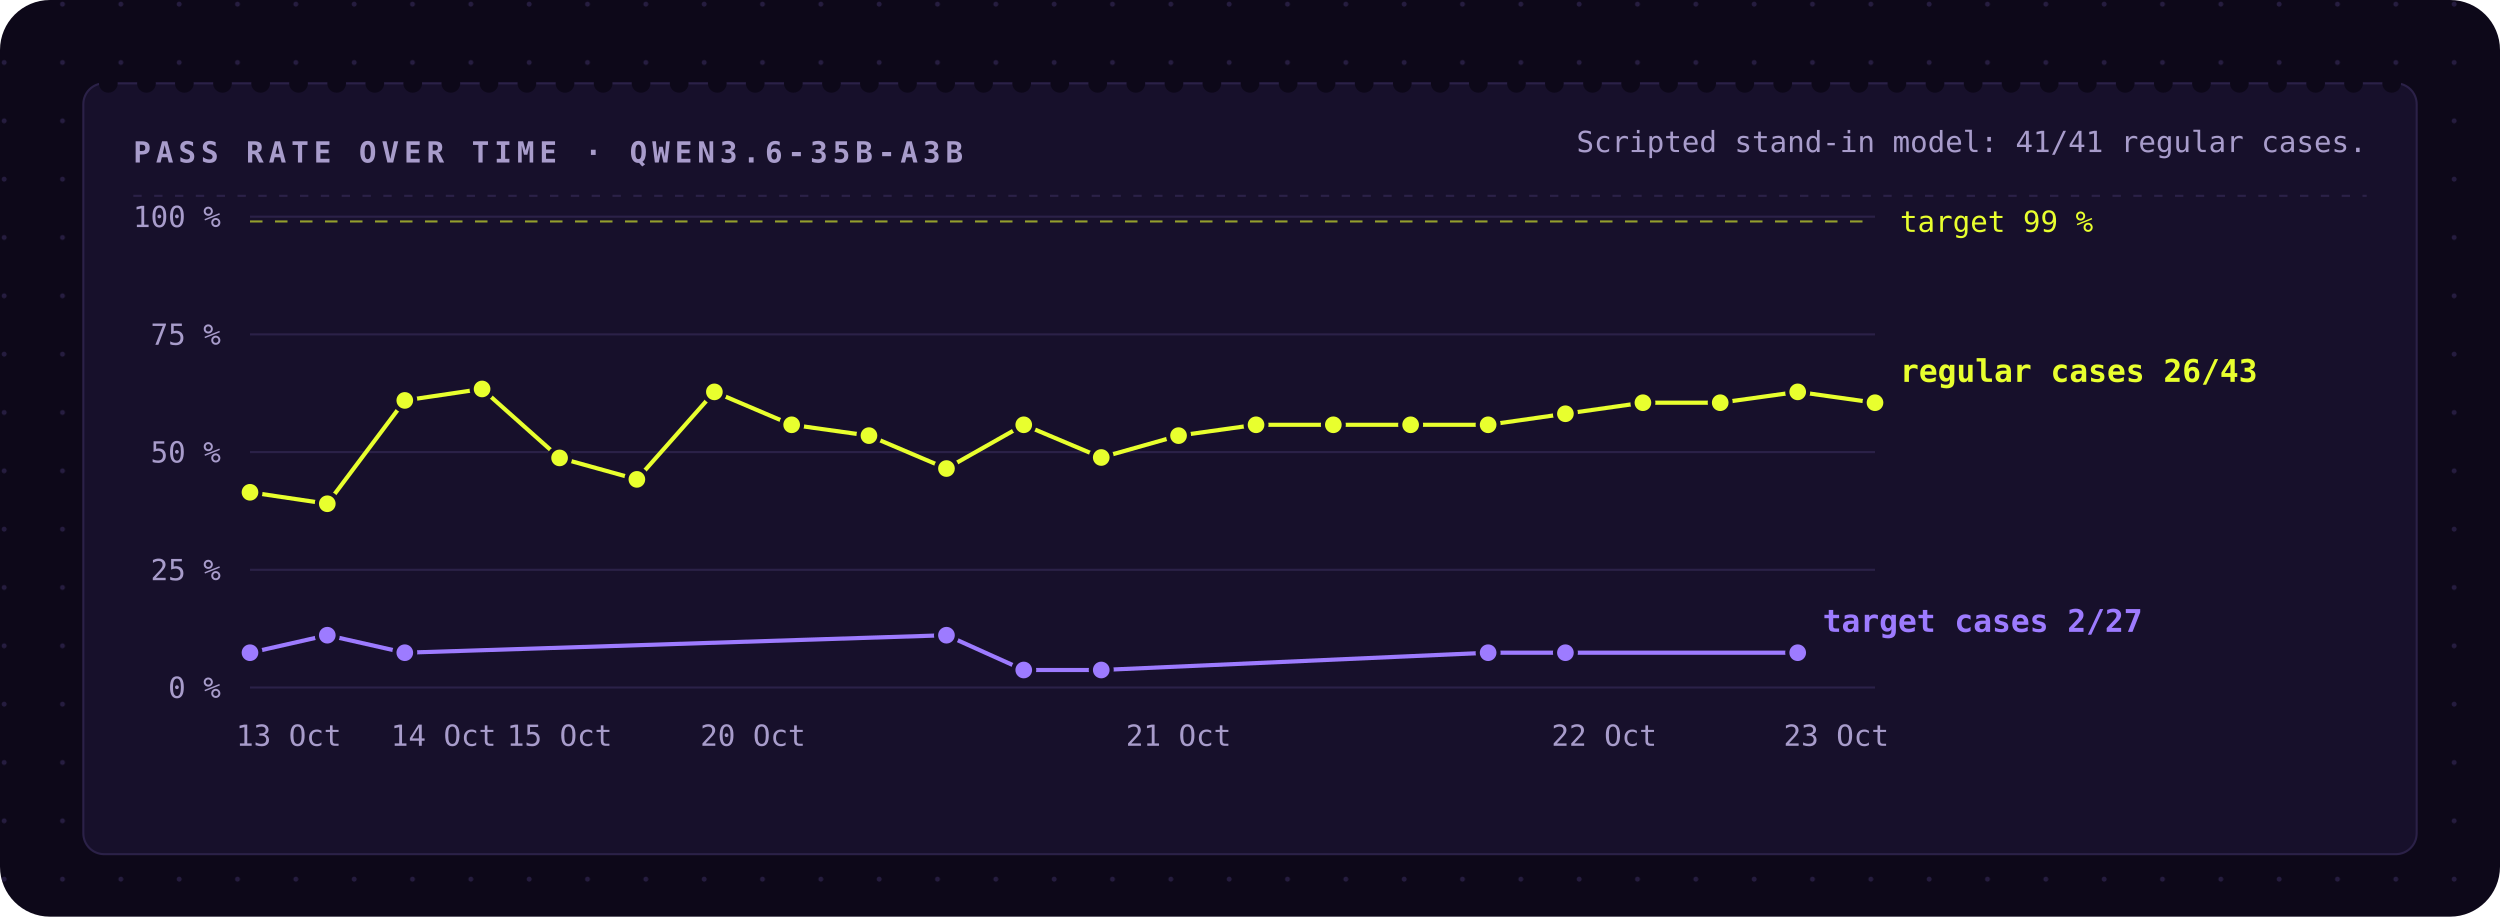
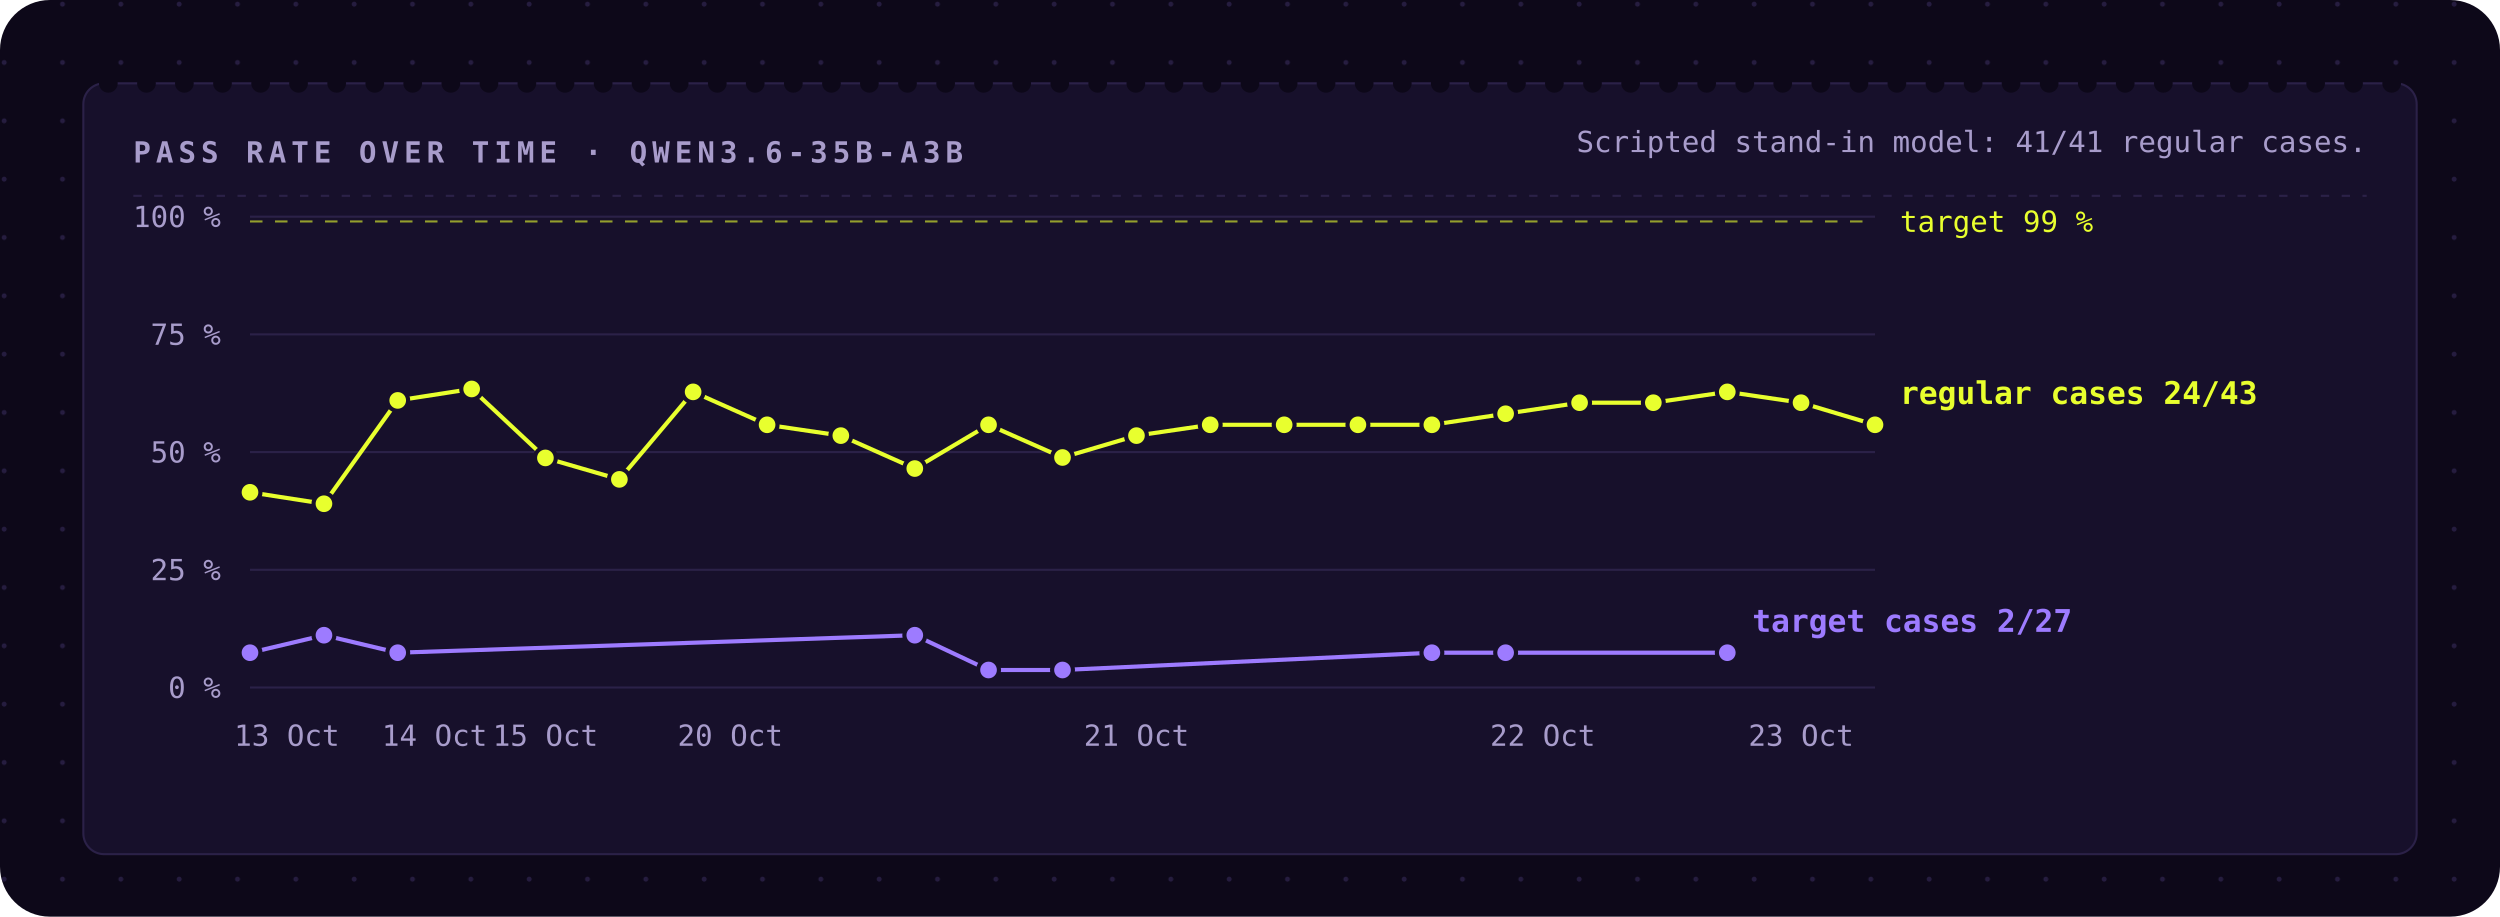
<svg xmlns="http://www.w3.org/2000/svg" width="1200" height="440" viewBox="0 0 1200 440" role="img" aria-labelledby="t d">
  <style>text{font-family:ui-monospace, 'JetBrains Mono', 'SF Mono', Menlo, Consolas, 'DejaVu Sans Mono', monospace}</style>
  <defs>
    <filter id="glow" filterUnits="userSpaceOnUse" x="0" y="0" width="1200" height="440">
      <feGaussianBlur stdDeviation="6" />
    </filter>
    <filter id="soft" filterUnits="userSpaceOnUse" x="0" y="0" width="1200" height="440">
      <feGaussianBlur stdDeviation="2.2" />
    </filter>
  </defs>
  <rect width="1200" height="440" rx="24" fill="#0D0819" />
  <pattern id="dots" width="28" height="28" patternUnits="userSpaceOnUse">
    <circle cx="2" cy="2" r="1.2" fill="#2B2148" />
  </pattern>
  <rect width="1200" height="440" rx="24" fill="url(#dots)" opacity="0.8" />
  <rect x="40" y="40" width="1120" height="370" rx="10" fill="#17102B" stroke="#2B2148" />
  <circle cx="52" cy="40" r="4.5" fill="#0D0819" />
  <circle cx="70.3" cy="40" r="4.5" fill="#0D0819" />
  <circle cx="88.5" cy="40" r="4.5" fill="#0D0819" />
  <circle cx="106.8" cy="40" r="4.5" fill="#0D0819" />
  <circle cx="125.1" cy="40" r="4.5" fill="#0D0819" />
  <circle cx="143.3" cy="40" r="4.5" fill="#0D0819" />
  <circle cx="161.6" cy="40" r="4.5" fill="#0D0819" />
  <circle cx="179.9" cy="40" r="4.5" fill="#0D0819" />
  <circle cx="198.1" cy="40" r="4.5" fill="#0D0819" />
  <circle cx="216.4" cy="40" r="4.5" fill="#0D0819" />
  <circle cx="234.7" cy="40" r="4.5" fill="#0D0819" />
  <circle cx="252.9" cy="40" r="4.5" fill="#0D0819" />
  <circle cx="271.2" cy="40" r="4.5" fill="#0D0819" />
  <circle cx="289.5" cy="40" r="4.5" fill="#0D0819" />
  <circle cx="307.7" cy="40" r="4.5" fill="#0D0819" />
  <circle cx="326" cy="40" r="4.5" fill="#0D0819" />
  <circle cx="344.3" cy="40" r="4.5" fill="#0D0819" />
  <circle cx="362.5" cy="40" r="4.5" fill="#0D0819" />
  <circle cx="380.8" cy="40" r="4.5" fill="#0D0819" />
  <circle cx="399.1" cy="40" r="4.5" fill="#0D0819" />
  <circle cx="417.3" cy="40" r="4.5" fill="#0D0819" />
  <circle cx="435.6" cy="40" r="4.5" fill="#0D0819" />
  <circle cx="453.9" cy="40" r="4.5" fill="#0D0819" />
  <circle cx="472.1" cy="40" r="4.5" fill="#0D0819" />
  <circle cx="490.4" cy="40" r="4.5" fill="#0D0819" />
  <circle cx="508.7" cy="40" r="4.5" fill="#0D0819" />
  <circle cx="526.9" cy="40" r="4.5" fill="#0D0819" />
  <circle cx="545.2" cy="40" r="4.5" fill="#0D0819" />
  <circle cx="563.5" cy="40" r="4.5" fill="#0D0819" />
  <circle cx="581.7" cy="40" r="4.5" fill="#0D0819" />
  <circle cx="600" cy="40" r="4.5" fill="#0D0819" />
  <circle cx="618.3" cy="40" r="4.5" fill="#0D0819" />
  <circle cx="636.5" cy="40" r="4.5" fill="#0D0819" />
  <circle cx="654.8" cy="40" r="4.5" fill="#0D0819" />
  <circle cx="673.1" cy="40" r="4.5" fill="#0D0819" />
  <circle cx="691.3" cy="40" r="4.5" fill="#0D0819" />
  <circle cx="709.6" cy="40" r="4.5" fill="#0D0819" />
  <circle cx="727.9" cy="40" r="4.5" fill="#0D0819" />
  <circle cx="746.1" cy="40" r="4.5" fill="#0D0819" />
  <circle cx="764.4" cy="40" r="4.5" fill="#0D0819" />
  <circle cx="782.7" cy="40" r="4.5" fill="#0D0819" />
  <circle cx="800.9" cy="40" r="4.5" fill="#0D0819" />
  <circle cx="819.2" cy="40" r="4.5" fill="#0D0819" />
  <circle cx="837.5" cy="40" r="4.5" fill="#0D0819" />
  <circle cx="855.7" cy="40" r="4.5" fill="#0D0819" />
  <circle cx="874" cy="40" r="4.5" fill="#0D0819" />
  <circle cx="892.3" cy="40" r="4.5" fill="#0D0819" />
  <circle cx="910.5" cy="40" r="4.5" fill="#0D0819" />
  <circle cx="928.8" cy="40" r="4.5" fill="#0D0819" />
  <circle cx="947.1" cy="40" r="4.5" fill="#0D0819" />
  <circle cx="965.3" cy="40" r="4.5" fill="#0D0819" />
  <circle cx="983.6" cy="40" r="4.5" fill="#0D0819" />
  <circle cx="1001.9" cy="40" r="4.5" fill="#0D0819" />
  <circle cx="1020.1" cy="40" r="4.5" fill="#0D0819" />
  <circle cx="1038.4" cy="40" r="4.5" fill="#0D0819" />
  <circle cx="1056.7" cy="40" r="4.5" fill="#0D0819" />
  <circle cx="1074.9" cy="40" r="4.5" fill="#0D0819" />
  <circle cx="1093.2" cy="40" r="4.5" fill="#0D0819" />
  <circle cx="1111.5" cy="40" r="4.5" fill="#0D0819" />
  <circle cx="1129.7" cy="40" r="4.5" fill="#0D0819" />
  <circle cx="1148" cy="40" r="4.5" fill="#0D0819" />
  <text x="64" y="78" font-size="14" fill="#A89CCB" font-weight="700" letter-spacing="2.4">PASS RATE OVER TIME · QWEN3.6-35B-A3B</text>
  <text x="1136" y="78" font-size="14" fill="#A89CCB" text-anchor="end" />
  <line x1="64" y1="94" x2="1136" y2="94" stroke="#2B2148" stroke-dasharray="4 6" />
  <line x1="120" y1="330" x2="900" y2="330" stroke="#2B2148" />
  <text x="106" y="335" font-size="14" fill="#A89CCB" text-anchor="end">0 %</text>
  <line x1="120" y1="273.5" x2="900" y2="273.5" stroke="#2B2148" />
  <text x="106" y="278.5" font-size="14" fill="#A89CCB" text-anchor="end">25 %</text>
  <line x1="120" y1="217" x2="900" y2="217" stroke="#2B2148" />
  <text x="106" y="222" font-size="14" fill="#A89CCB" text-anchor="end">50 %</text>
  <line x1="120" y1="160.5" x2="900" y2="160.5" stroke="#2B2148" />
  <text x="106" y="165.5" font-size="14" fill="#A89CCB" text-anchor="end">75 %</text>
  <line x1="120" y1="104" x2="900" y2="104" stroke="#2B2148" />
  <text x="106" y="109" font-size="14" fill="#A89CCB" text-anchor="end">100 %</text>
  <line x1="120" y1="106.3" x2="900" y2="106.3" stroke="#E8FF2E" stroke-dasharray="6 6" opacity="0.6" />
  <text x="912" y="111.3" font-size="14" fill="#E8FF2E">target 99 %</text>
-   <text x="138.6" y="358" font-size="14" fill="#A89CCB" text-anchor="middle">13 Oct</text>
-   <text x="212.9" y="358" font-size="14" fill="#A89CCB" text-anchor="middle">14 Oct</text>
-   <text x="268.6" y="358" font-size="14" fill="#A89CCB" text-anchor="middle">15 Oct</text>
-   <text x="361.4" y="358" font-size="14" fill="#A89CCB" text-anchor="middle">20 Oct</text>
-   <text x="565.7" y="358" font-size="14" fill="#A89CCB" text-anchor="middle">21 Oct</text>
-   <text x="770" y="358" font-size="14" fill="#A89CCB" text-anchor="middle">22 Oct</text>
-   <text x="881.4" y="358" font-size="14" fill="#A89CCB" text-anchor="middle">23 Oct</text>
-   <path d="M120 236.3 L157.1 241.8 L194.3 192.2 L231.4 186.7 L268.6 219.8 L305.7 230.1 L342.9 188.1 L380 203.9 L417.1 209.1 L454.3 224.9 L491.4 203.9 L528.6 219.6 L565.7 209.1 L602.9 203.9 L640 203.9 L677.1 203.9 L714.3 203.9 L751.4 198.6 L788.6 193.3 L825.7 193.3 L862.9 188.1 L900 193.3" fill="none" stroke="#E8FF2E" stroke-width="2" stroke-linejoin="round" />
+   <text x="137.7" y="358" font-size="14" fill="#A89CCB" text-anchor="middle">13 Oct</text>
+   <text x="208.6" y="358" font-size="14" fill="#A89CCB" text-anchor="middle">14 Oct</text>
+   <text x="261.8" y="358" font-size="14" fill="#A89CCB" text-anchor="middle">15 Oct</text>
+   <text x="350.5" y="358" font-size="14" fill="#A89CCB" text-anchor="middle">20 Oct</text>
+   <text x="545.5" y="358" font-size="14" fill="#A89CCB" text-anchor="middle">21 Oct</text>
+   <text x="740.5" y="358" font-size="14" fill="#A89CCB" text-anchor="middle">22 Oct</text>
+   <text x="864.5" y="358" font-size="14" fill="#A89CCB" text-anchor="middle">23 Oct</text>
+   <path d="M120 236.3 L155.5 241.8 L190.9 192.2 L226.4 186.7 L261.8 219.8 L297.3 230.1 L332.7 188.1 L368.2 203.9 L403.6 209.1 L439.1 224.9 L474.5 203.9 L510 219.6 L545.5 209.1 L580.9 203.9 L616.4 203.9 L651.8 203.9 L687.3 203.9 L722.7 198.6 L758.2 193.3 L793.6 193.3 L829.1 188.1 L864.5 193.3 L900 203.9" fill="none" stroke="#E8FF2E" stroke-width="2" stroke-linejoin="round" />
  <circle cx="120" cy="236.3" r="5" fill="#E8FF2E" stroke="#17102B" stroke-width="2" />
-   <circle cx="157.1" cy="241.8" r="5" fill="#E8FF2E" stroke="#17102B" stroke-width="2" />
-   <circle cx="194.3" cy="192.2" r="5" fill="#E8FF2E" stroke="#17102B" stroke-width="2" />
-   <circle cx="231.4" cy="186.7" r="5" fill="#E8FF2E" stroke="#17102B" stroke-width="2" />
-   <circle cx="268.6" cy="219.8" r="5" fill="#E8FF2E" stroke="#17102B" stroke-width="2" />
-   <circle cx="305.7" cy="230.1" r="5" fill="#E8FF2E" stroke="#17102B" stroke-width="2" />
-   <circle cx="342.9" cy="188.1" r="5" fill="#E8FF2E" stroke="#17102B" stroke-width="2" />
-   <circle cx="380" cy="203.9" r="5" fill="#E8FF2E" stroke="#17102B" stroke-width="2" />
-   <circle cx="417.1" cy="209.1" r="5" fill="#E8FF2E" stroke="#17102B" stroke-width="2" />
-   <circle cx="454.3" cy="224.9" r="5" fill="#E8FF2E" stroke="#17102B" stroke-width="2" />
-   <circle cx="491.4" cy="203.9" r="5" fill="#E8FF2E" stroke="#17102B" stroke-width="2" />
-   <circle cx="528.6" cy="219.6" r="5" fill="#E8FF2E" stroke="#17102B" stroke-width="2" />
-   <circle cx="565.7" cy="209.1" r="5" fill="#E8FF2E" stroke="#17102B" stroke-width="2" />
-   <circle cx="602.9" cy="203.9" r="5" fill="#E8FF2E" stroke="#17102B" stroke-width="2" />
-   <circle cx="640" cy="203.9" r="5" fill="#E8FF2E" stroke="#17102B" stroke-width="2" />
-   <circle cx="677.1" cy="203.9" r="5" fill="#E8FF2E" stroke="#17102B" stroke-width="2" />
-   <circle cx="714.3" cy="203.9" r="5" fill="#E8FF2E" stroke="#17102B" stroke-width="2" />
-   <circle cx="751.4" cy="198.6" r="5" fill="#E8FF2E" stroke="#17102B" stroke-width="2" />
-   <circle cx="788.6" cy="193.3" r="5" fill="#E8FF2E" stroke="#17102B" stroke-width="2" />
-   <circle cx="825.7" cy="193.3" r="5" fill="#E8FF2E" stroke="#17102B" stroke-width="2" />
-   <circle cx="862.9" cy="188.1" r="5" fill="#E8FF2E" stroke="#17102B" stroke-width="2" />
-   <circle cx="900" cy="193.3" r="5" fill="#E8FF2E" stroke="#17102B" stroke-width="2" />
-   <text x="912" y="183.3" font-size="15" fill="#E8FF2E" font-weight="700">regular cases 26/43</text>
-   <path d="M120 313.3 L157.1 304.9 L194.3 313.3 L454.3 304.9 L491.4 321.6 L528.6 321.6 L714.3 313.3 L751.4 313.3 L862.9 313.3" fill="none" stroke="#9D7BFF" stroke-width="2" stroke-linejoin="round" />
+   <circle cx="155.5" cy="241.8" r="5" fill="#E8FF2E" stroke="#17102B" stroke-width="2" />
+   <circle cx="190.9" cy="192.2" r="5" fill="#E8FF2E" stroke="#17102B" stroke-width="2" />
+   <circle cx="226.4" cy="186.7" r="5" fill="#E8FF2E" stroke="#17102B" stroke-width="2" />
+   <circle cx="261.8" cy="219.8" r="5" fill="#E8FF2E" stroke="#17102B" stroke-width="2" />
+   <circle cx="297.3" cy="230.1" r="5" fill="#E8FF2E" stroke="#17102B" stroke-width="2" />
+   <circle cx="332.7" cy="188.1" r="5" fill="#E8FF2E" stroke="#17102B" stroke-width="2" />
+   <circle cx="368.2" cy="203.9" r="5" fill="#E8FF2E" stroke="#17102B" stroke-width="2" />
+   <circle cx="403.6" cy="209.1" r="5" fill="#E8FF2E" stroke="#17102B" stroke-width="2" />
+   <circle cx="439.1" cy="224.9" r="5" fill="#E8FF2E" stroke="#17102B" stroke-width="2" />
+   <circle cx="474.5" cy="203.9" r="5" fill="#E8FF2E" stroke="#17102B" stroke-width="2" />
+   <circle cx="510" cy="219.6" r="5" fill="#E8FF2E" stroke="#17102B" stroke-width="2" />
+   <circle cx="545.5" cy="209.1" r="5" fill="#E8FF2E" stroke="#17102B" stroke-width="2" />
+   <circle cx="580.9" cy="203.9" r="5" fill="#E8FF2E" stroke="#17102B" stroke-width="2" />
+   <circle cx="616.4" cy="203.9" r="5" fill="#E8FF2E" stroke="#17102B" stroke-width="2" />
+   <circle cx="651.8" cy="203.9" r="5" fill="#E8FF2E" stroke="#17102B" stroke-width="2" />
+   <circle cx="687.3" cy="203.9" r="5" fill="#E8FF2E" stroke="#17102B" stroke-width="2" />
+   <circle cx="722.7" cy="198.6" r="5" fill="#E8FF2E" stroke="#17102B" stroke-width="2" />
+   <circle cx="758.2" cy="193.3" r="5" fill="#E8FF2E" stroke="#17102B" stroke-width="2" />
+   <circle cx="793.6" cy="193.3" r="5" fill="#E8FF2E" stroke="#17102B" stroke-width="2" />
+   <circle cx="829.1" cy="188.1" r="5" fill="#E8FF2E" stroke="#17102B" stroke-width="2" />
+   <circle cx="864.5" cy="193.3" r="5" fill="#E8FF2E" stroke="#17102B" stroke-width="2" />
+   <circle cx="900" cy="203.9" r="5" fill="#E8FF2E" stroke="#17102B" stroke-width="2" />
+   <text x="912" y="193.9" font-size="15" fill="#E8FF2E" font-weight="700">regular cases 24/43</text>
+   <path d="M120 313.3 L155.5 304.9 L190.9 313.3 L439.1 304.9 L474.5 321.6 L510 321.6 L687.3 313.3 L722.7 313.3 L829.1 313.3" fill="none" stroke="#9D7BFF" stroke-width="2" stroke-linejoin="round" />
  <circle cx="120" cy="313.3" r="5" fill="#9D7BFF" stroke="#17102B" stroke-width="2" />
-   <circle cx="157.1" cy="304.9" r="5" fill="#9D7BFF" stroke="#17102B" stroke-width="2" />
-   <circle cx="194.3" cy="313.3" r="5" fill="#9D7BFF" stroke="#17102B" stroke-width="2" />
-   <circle cx="454.3" cy="304.9" r="5" fill="#9D7BFF" stroke="#17102B" stroke-width="2" />
-   <circle cx="491.4" cy="321.6" r="5" fill="#9D7BFF" stroke="#17102B" stroke-width="2" />
-   <circle cx="528.6" cy="321.6" r="5" fill="#9D7BFF" stroke="#17102B" stroke-width="2" />
-   <circle cx="714.3" cy="313.3" r="5" fill="#9D7BFF" stroke="#17102B" stroke-width="2" />
-   <circle cx="751.4" cy="313.3" r="5" fill="#9D7BFF" stroke="#17102B" stroke-width="2" />
-   <circle cx="862.9" cy="313.3" r="5" fill="#9D7BFF" stroke="#17102B" stroke-width="2" />
-   <text x="874.9" y="303.3" font-size="15" fill="#9D7BFF" font-weight="700">target cases 2/27</text>
+   <circle cx="155.5" cy="304.9" r="5" fill="#9D7BFF" stroke="#17102B" stroke-width="2" />
+   <circle cx="190.9" cy="313.3" r="5" fill="#9D7BFF" stroke="#17102B" stroke-width="2" />
+   <circle cx="439.1" cy="304.9" r="5" fill="#9D7BFF" stroke="#17102B" stroke-width="2" />
+   <circle cx="474.5" cy="321.6" r="5" fill="#9D7BFF" stroke="#17102B" stroke-width="2" />
+   <circle cx="510" cy="321.6" r="5" fill="#9D7BFF" stroke="#17102B" stroke-width="2" />
+   <circle cx="687.3" cy="313.3" r="5" fill="#9D7BFF" stroke="#17102B" stroke-width="2" />
+   <circle cx="722.7" cy="313.3" r="5" fill="#9D7BFF" stroke="#17102B" stroke-width="2" />
+   <circle cx="829.1" cy="313.3" r="5" fill="#9D7BFF" stroke="#17102B" stroke-width="2" />
+   <text x="841.1" y="303.3" font-size="15" fill="#9D7BFF" font-weight="700">target cases 2/27</text>
  <text x="1136" y="73" font-size="14" fill="#A89CCB" text-anchor="end">Scripted stand-in model: 41/41 regular cases.</text>
</svg>
